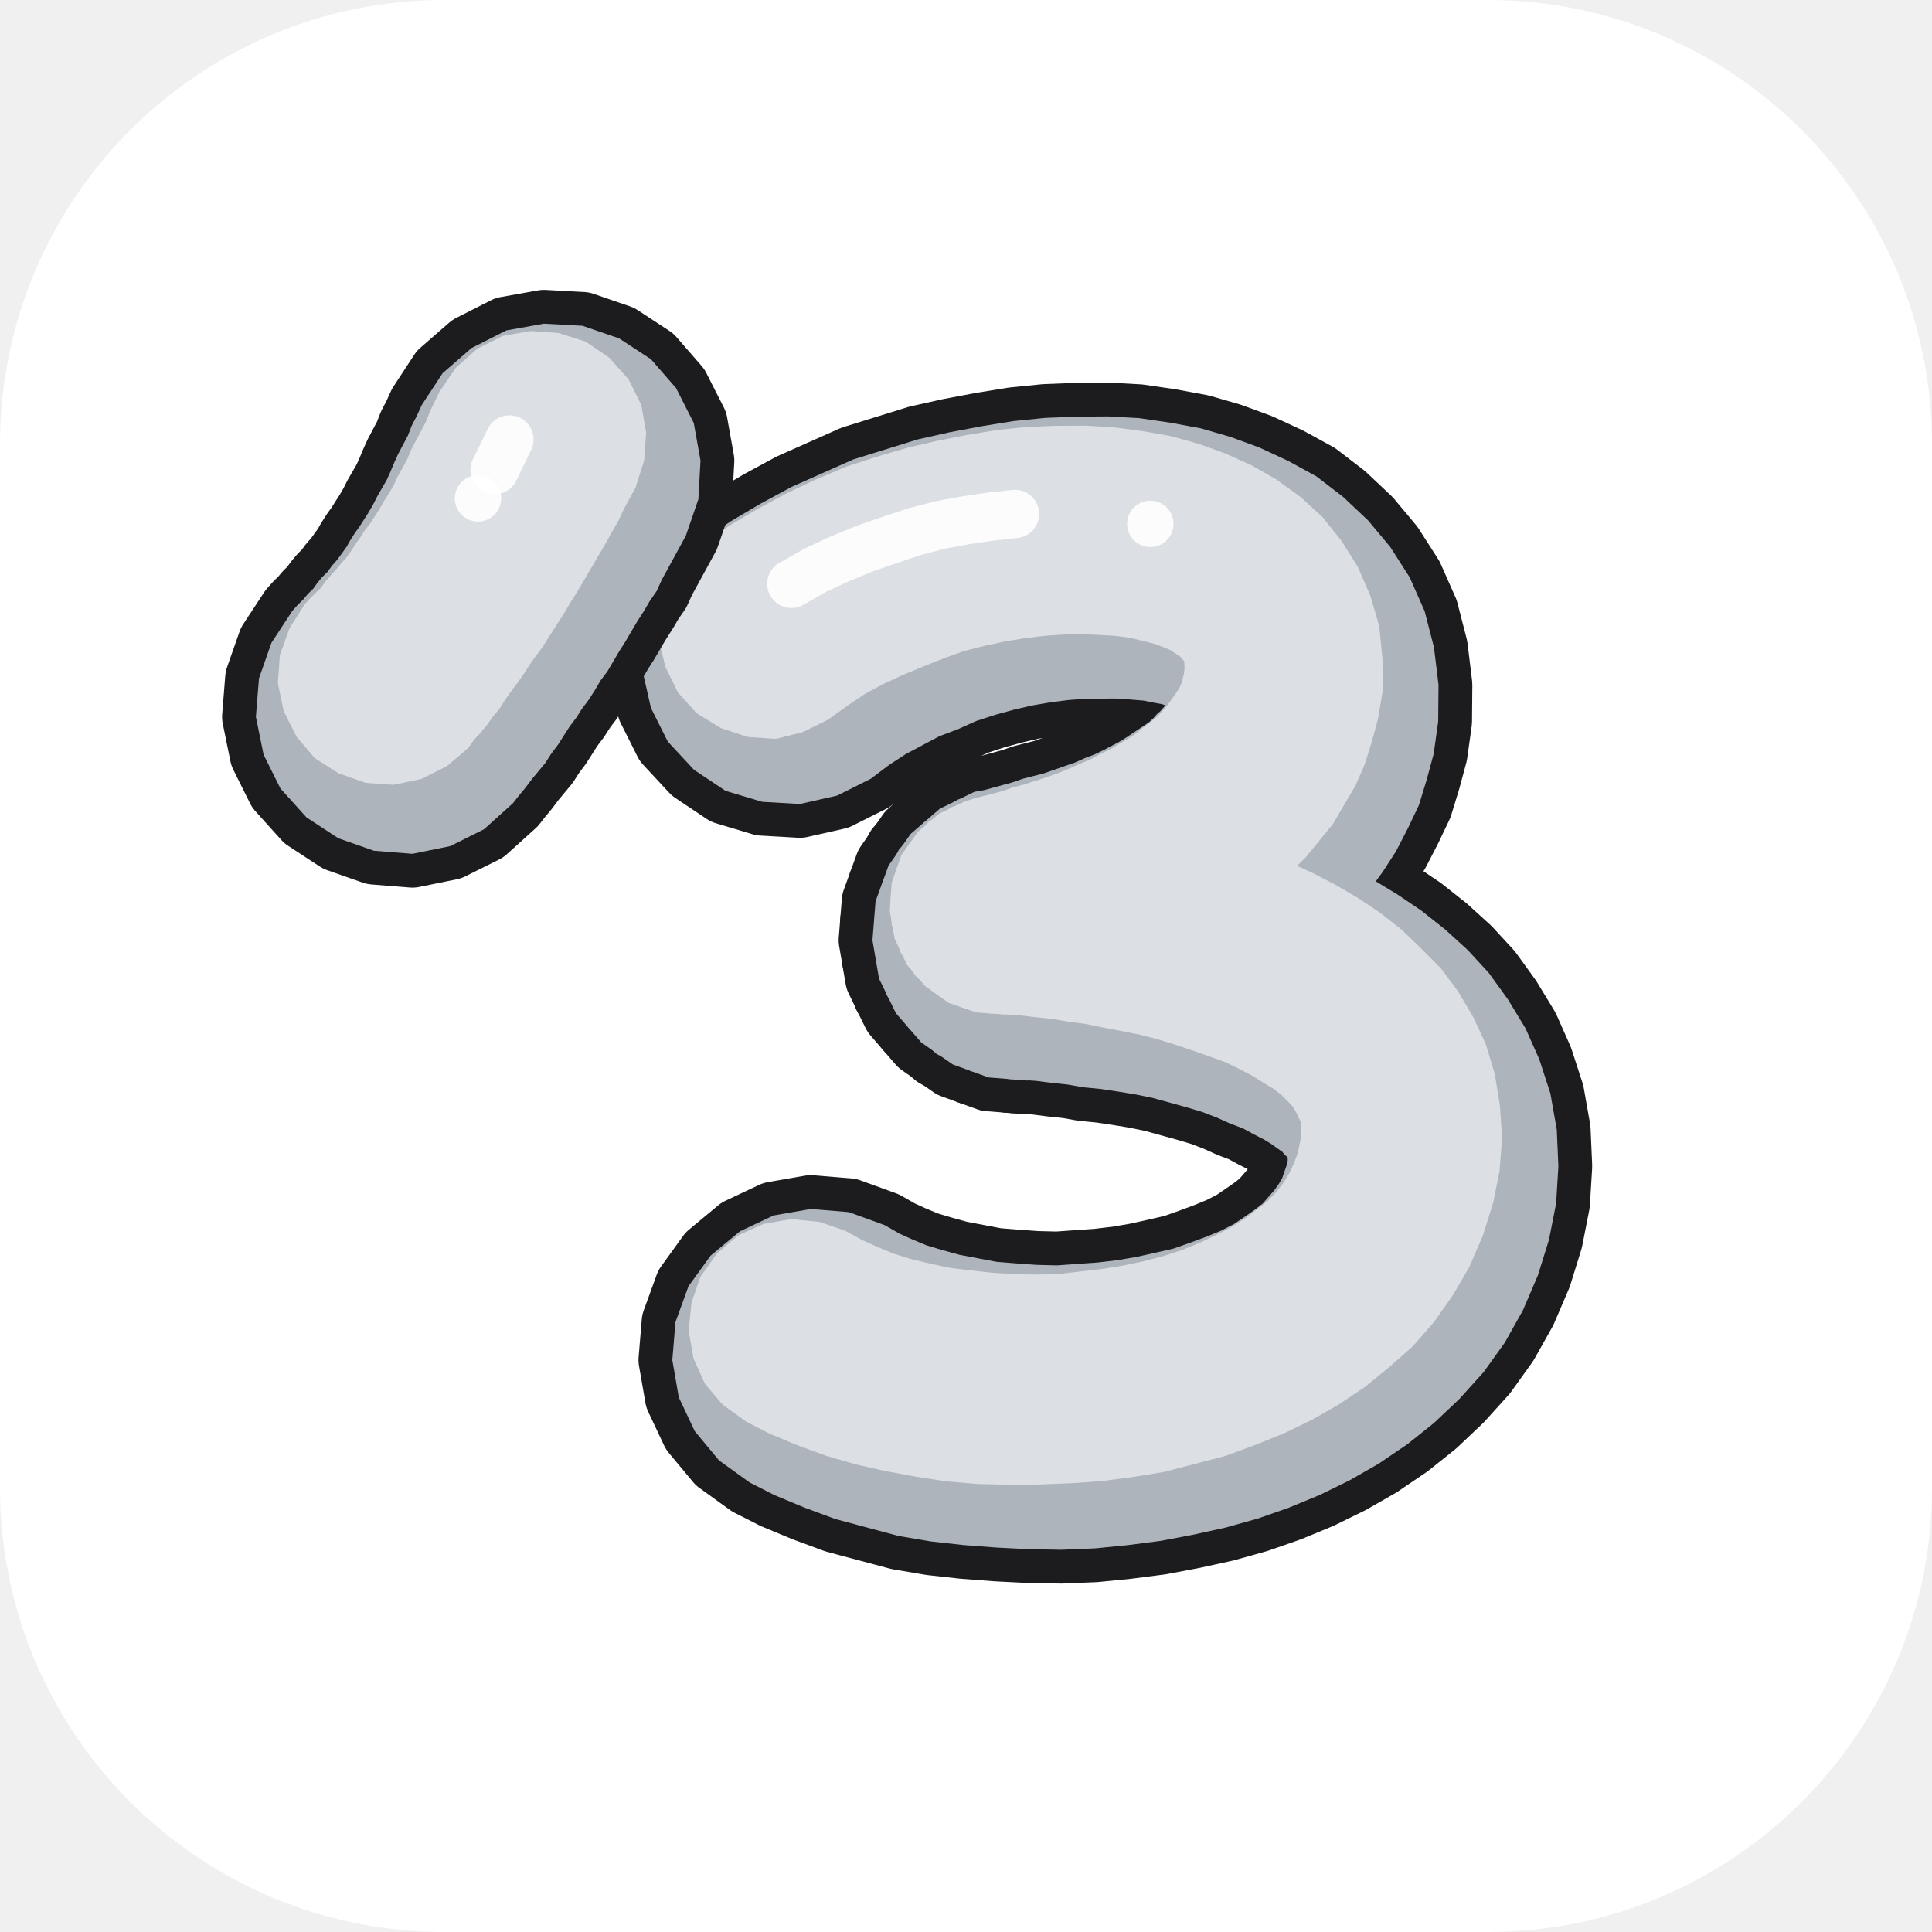
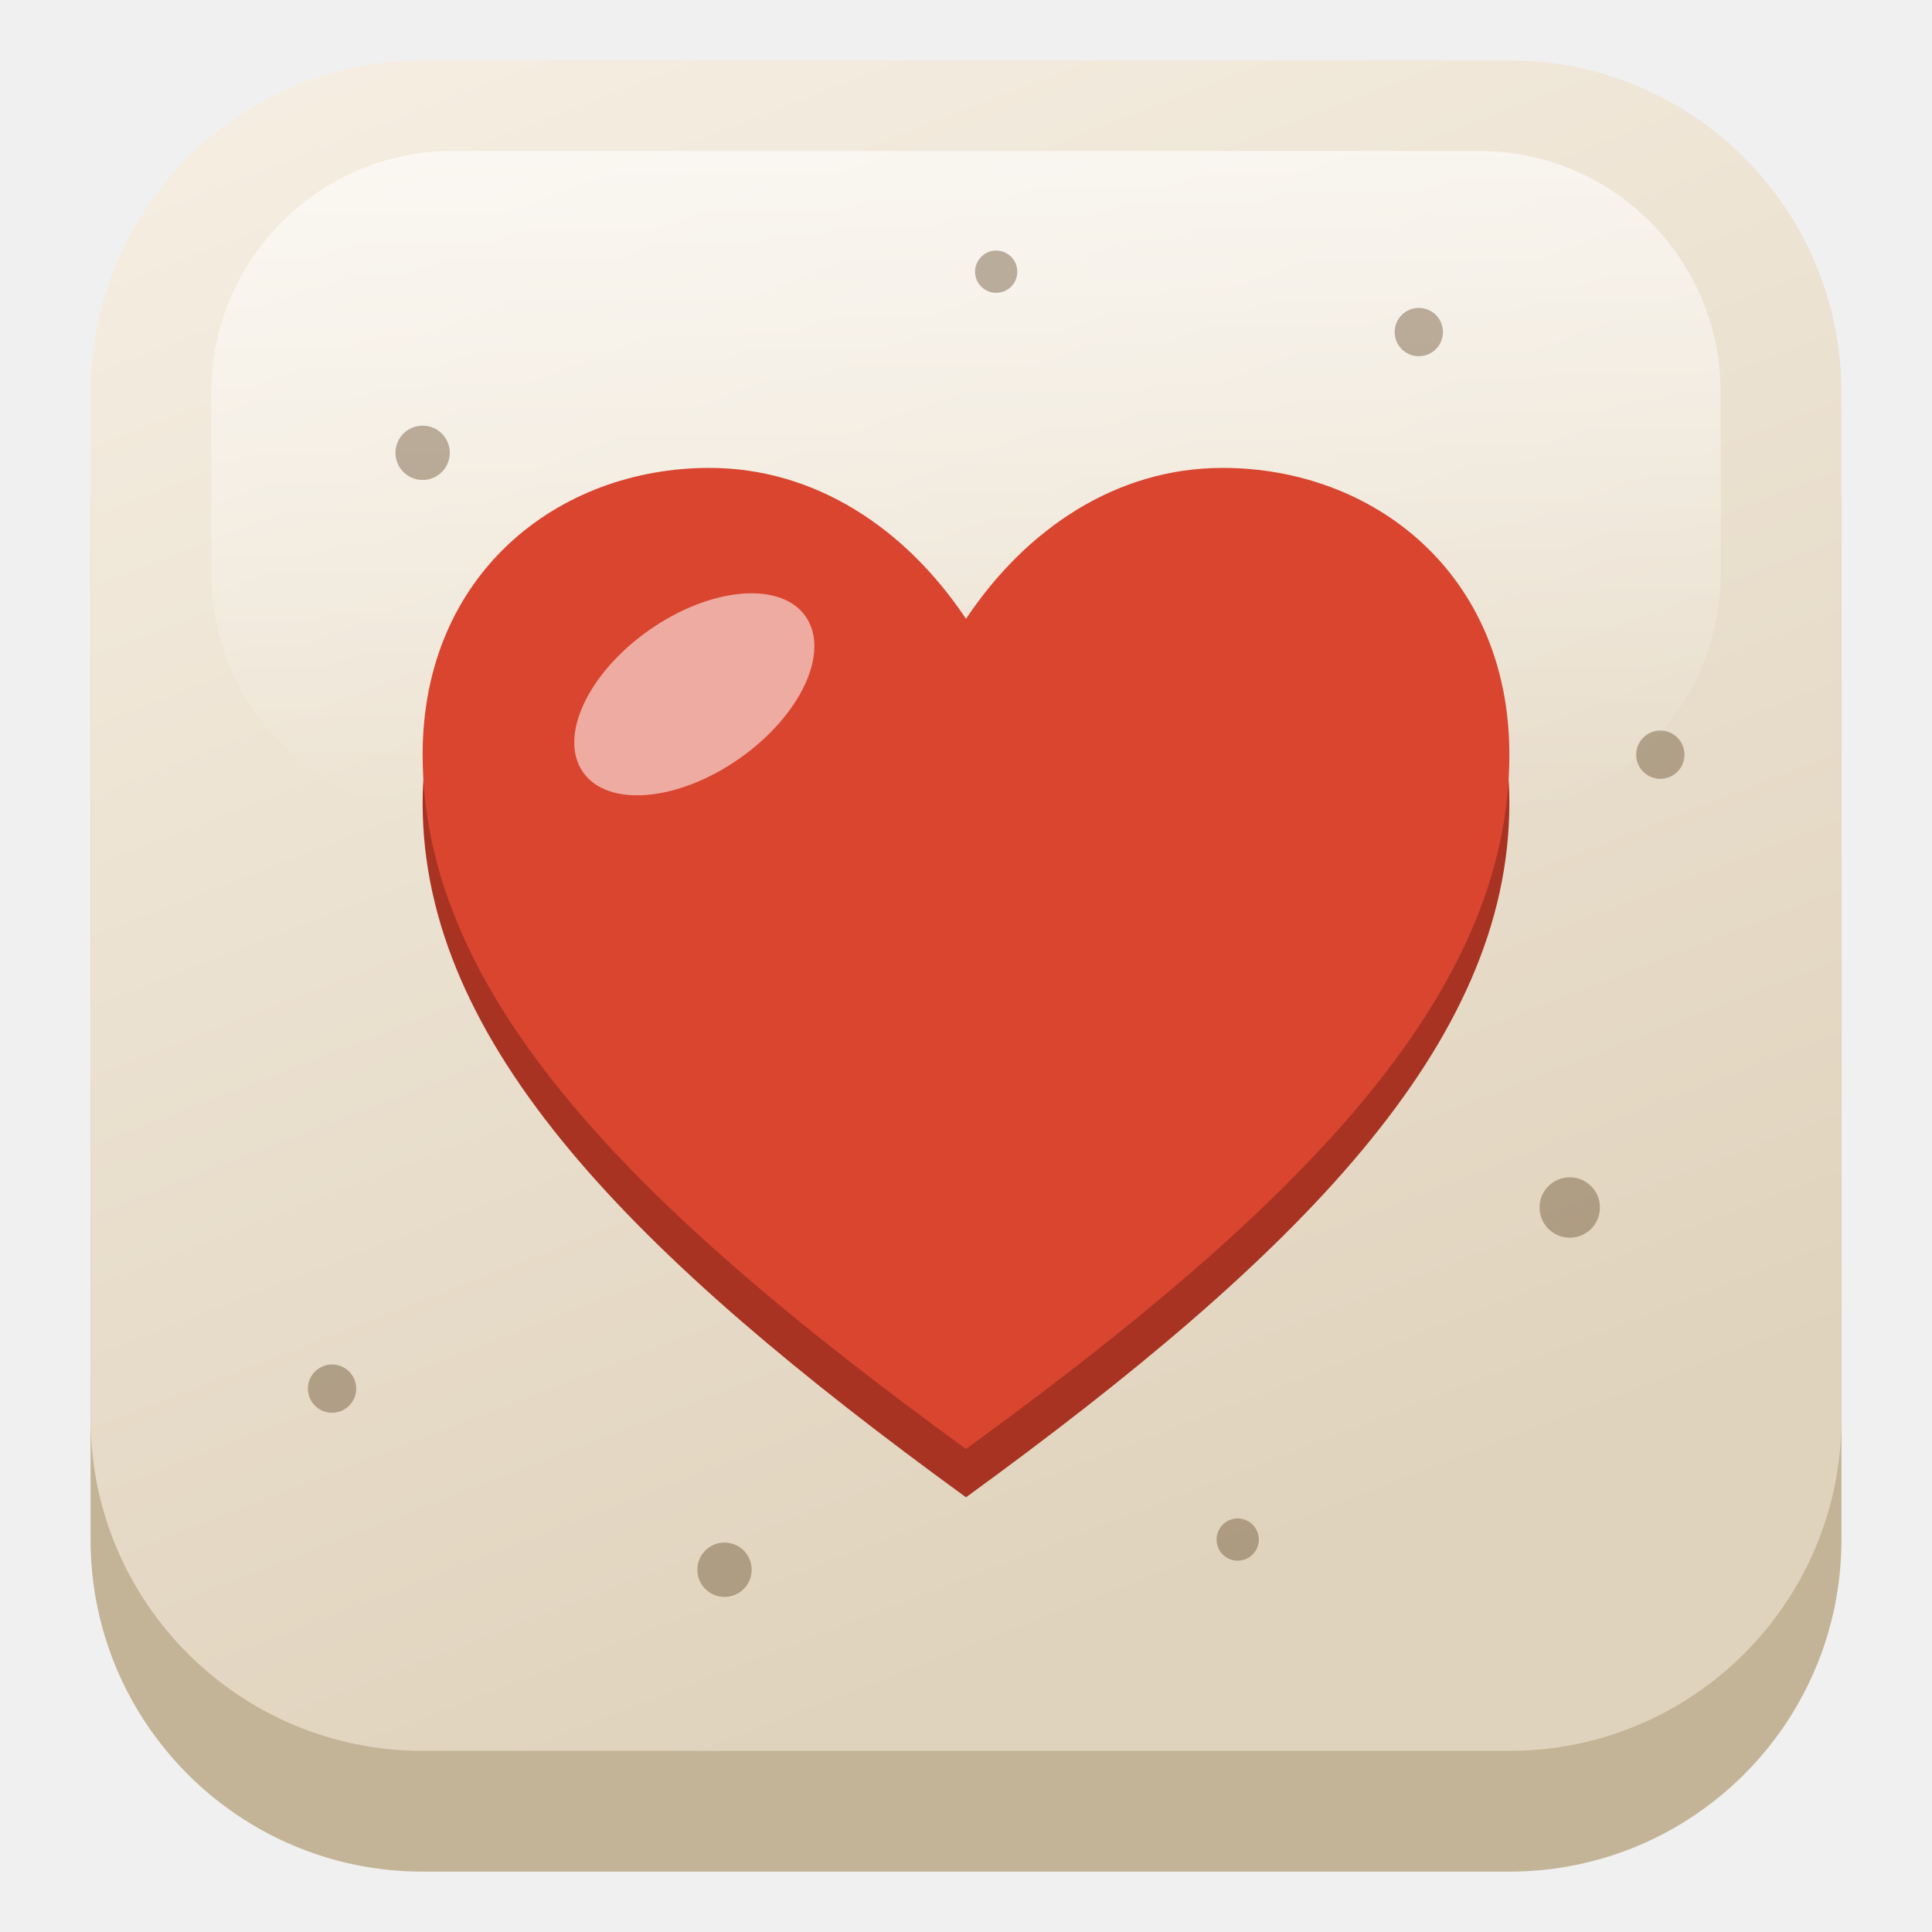
- <svg xmlns="http://www.w3.org/2000/svg" viewBox="250 0 200 200" width="200" height="200" role="img" aria-label="צ׳ופה">
-   <rect x="250" y="0" width="200" height="200" rx="46" fill="#FFFFFF" />
-   <g transform="translate(16 12) rotate(-4 348 90)">
-     <path d="M325.7 67.0 L327.7 65.7 L329.5 64.7 L331.3 63.9 L333.1 63.1 L335.1 62.5 L337.0 61.8 L339.0 61.3 L341.0 60.9 L342.9 60.6 L344.9 60.4 L346.7 60.3 L348.5 60.3 L350.2 60.4 L351.7 60.5 L353.1 60.7 L354.4 60.9 L355.5 61.2 L356.3 61.4 L357.0 61.7 L357.4 61.9 L357.7 62.0 L357.7 61.9 L357.6 61.7 L357.5 61.4 L357.4 61.1 L357.4 60.8 L357.3 60.7 L357.3 60.8 L357.2 60.7 L357.1 61.0 L356.9 61.2 L356.7 61.5 L356.4 61.8 L356.1 62.1 L355.7 62.4 L355.3 62.8 L354.8 63.2 L354.1 63.6 L353.4 64.0 L352.7 64.4 L351.8 64.9 L350.9 65.3 L350.0 65.7 L349.0 66.1 L348.0 66.4 L346.9 66.8 L345.8 67.1 L344.7 67.4 L343.6 67.7 L342.5 67.9 L341.4 68.1 L340.3 68.4 L339.3 68.6 L338.3 68.8 L337.3 69.0 L336.3 69.1 L332.6 70.6 L329.4 73.0 L326.9 76.1 L325.3 79.7 L324.7 83.7 L325.1 87.7 L326.6 91.4 L329.0 94.6 L332.1 97.1 L335.7 98.7 L339.7 99.3 L343.7 98.9 L344.5 98.6 L345.5 98.3 L346.6 98.0 L347.8 97.6 L349.1 97.3 L350.5 96.8 L352.0 96.3 L353.5 95.8 L355.1 95.2 L356.8 94.6 L358.5 93.9 L360.2 93.2 L362.0 92.4 L363.8 91.5 L365.6 90.5 L367.4 89.4 L369.3 88.2 L371.1 86.9 L372.9 85.5 L374.6 83.9 L376.3 82.2 L377.9 80.3 L379.4 78.3 L380.8 76.0 L382.1 73.7 L383.1 71.1 L384.0 68.5 L384.7 65.2 L385.0 61.4 L384.8 57.5 L384.1 53.7 L382.8 50.1 L381.0 46.8 L378.9 43.9 L376.5 41.3 L373.9 39.0 L371.1 37.2 L368.2 35.6 L365.3 34.3 L362.3 33.2 L359.2 32.4 L356.0 31.7 L352.8 31.3 L349.6 31.1 L346.3 31.0 L343.0 31.1 L339.7 31.4 L336.3 31.8 L333.0 32.3 L329.6 33.1 L326.2 33.9 L322.9 35.1 L319.6 36.3 L316.3 37.8 L313.1 39.4 L310.3 41.0 L307.2 43.5 L304.8 46.6 L303.4 50.3 L302.9 54.2 L303.5 58.1 L305.0 61.7 L307.5 64.8 L310.6 67.2 L314.3 68.6 L318.2 69.1 L322.1 68.5Z" fill="#1C1C1E" stroke="#1C1C1E" stroke-width="7" stroke-linejoin="round" />
-     <path d="M337.7 99.0 L339.2 99.2 L340.6 99.4 L342.1 99.7 L343.8 100.0 L345.4 100.4 L347.2 100.7 L349.0 101.1 L350.7 101.5 L352.5 102.0 L354.2 102.6 L355.9 103.2 L357.5 103.8 L359.0 104.5 L360.3 105.2 L361.6 105.8 L362.7 106.5 L363.7 107.1 L364.4 107.6 L365.0 108.1 L365.5 108.5 L365.7 108.8 L365.9 109.0 L366.0 109.1 L366.0 109.1 L366.0 109.2 L366.0 109.4 L365.9 109.8 L365.6 110.5 L365.3 111.2 L364.9 111.8 L364.4 112.4 L363.8 113.0 L363.1 113.7 L362.2 114.3 L361.2 114.9 L360.0 115.6 L358.6 116.2 L357.1 116.7 L355.4 117.2 L353.6 117.7 L351.7 118.0 L349.7 118.3 L347.7 118.5 L345.6 118.6 L343.5 118.6 L341.4 118.6 L339.3 118.4 L337.2 118.1 L335.2 117.8 L333.3 117.3 L331.4 116.8 L329.7 116.2 L328.1 115.6 L326.7 114.9 L325.4 114.2 L323.9 113.2 L320.3 111.6 L316.4 111.0 L312.5 111.4 L308.9 112.8 L305.7 115.1 L303.2 118.1 L301.6 121.7 L301.0 125.6 L301.4 129.5 L302.8 133.1 L305.1 136.3 L308.1 138.8 L310.6 140.3 L313.6 141.8 L316.7 143.2 L319.9 144.3 L323.1 145.4 L326.4 146.2 L329.7 146.8 L333.1 147.3 L336.4 147.7 L339.8 148.0 L343.3 148.1 L346.7 148.0 L350.1 147.8 L353.5 147.4 L356.9 146.9 L360.3 146.2 L363.6 145.3 L366.9 144.2 L370.1 142.9 L373.2 141.4 L376.3 139.6 L379.2 137.6 L382.0 135.3 L384.7 132.7 L387.1 129.8 L389.2 126.6 L391.0 123.1 L392.4 119.5 L393.4 115.8 L393.9 112.0 L394.0 108.2 L393.6 104.4 L392.7 100.8 L391.5 97.5 L389.9 94.4 L388.1 91.5 L386.1 89.0 L383.9 86.7 L381.6 84.6 L379.3 82.8 L376.9 81.1 L374.4 79.6 L371.9 78.2 L369.4 77.0 L366.9 75.9 L364.4 74.9 L361.9 74.0 L359.4 73.2 L357.0 72.4 L354.6 71.7 L352.3 71.0 L350.1 70.5 L348.0 70.1 L345.9 69.6 L344.0 69.3 L342.3 69.0 L338.3 68.9 L334.5 69.8 L331.0 71.8 L328.1 74.5 L326.1 77.9 L325.0 81.7 L324.9 85.7 L325.8 89.5 L327.8 93.0 L330.5 95.9 L333.9 97.9Z" fill="#1C1C1E" stroke="#1C1C1E" stroke-width="7" stroke-linejoin="round" />
-     <path d="M325.7 67.0 L327.7 65.7 L329.5 64.7 L331.3 63.9 L333.1 63.1 L335.1 62.5 L337.0 61.8 L339.0 61.3 L341.0 60.9 L342.9 60.6 L344.9 60.4 L346.7 60.3 L348.5 60.3 L350.2 60.4 L351.7 60.5 L353.1 60.7 L354.4 60.9 L355.5 61.2 L356.3 61.4 L357.0 61.7 L357.4 61.9 L357.7 62.0 L357.7 61.9 L357.6 61.7 L357.5 61.4 L357.4 61.1 L357.4 60.8 L357.3 60.7 L357.3 60.8 L357.2 60.7 L357.1 61.0 L356.9 61.2 L356.7 61.5 L356.4 61.8 L356.1 62.1 L355.7 62.4 L355.3 62.8 L354.8 63.2 L354.1 63.6 L353.4 64.0 L352.7 64.4 L351.8 64.9 L350.9 65.3 L350.0 65.7 L349.0 66.1 L348.0 66.4 L346.9 66.8 L345.8 67.1 L344.7 67.4 L343.6 67.7 L342.5 67.9 L341.4 68.1 L340.3 68.4 L339.3 68.6 L338.3 68.8 L337.3 69.0 L336.3 69.1 L332.6 70.6 L329.4 73.0 L326.9 76.1 L325.3 79.7 L324.7 83.7 L325.1 87.7 L326.6 91.4 L329.0 94.6 L332.1 97.1 L335.7 98.7 L339.7 99.3 L343.7 98.9 L344.5 98.6 L345.5 98.3 L346.6 98.0 L347.8 97.6 L349.1 97.3 L350.5 96.8 L352.0 96.3 L353.5 95.8 L355.1 95.2 L356.8 94.6 L358.5 93.9 L360.2 93.2 L362.0 92.4 L363.8 91.5 L365.6 90.5 L367.4 89.4 L369.3 88.2 L371.1 86.9 L372.9 85.5 L374.6 83.9 L376.3 82.2 L377.9 80.3 L379.4 78.3 L380.8 76.0 L382.1 73.7 L383.1 71.1 L384.0 68.5 L384.7 65.2 L385.0 61.4 L384.8 57.5 L384.1 53.7 L382.8 50.1 L381.0 46.8 L378.9 43.9 L376.5 41.3 L373.9 39.0 L371.1 37.2 L368.2 35.6 L365.3 34.3 L362.3 33.2 L359.2 32.4 L356.0 31.7 L352.8 31.3 L349.6 31.1 L346.3 31.0 L343.0 31.1 L339.7 31.4 L336.3 31.8 L333.0 32.3 L329.6 33.1 L326.2 33.9 L322.9 35.1 L319.6 36.3 L316.3 37.8 L313.1 39.4 L310.3 41.0 L307.2 43.5 L304.8 46.6 L303.4 50.3 L302.9 54.2 L303.5 58.1 L305.0 61.7 L307.5 64.8 L310.6 67.2 L314.3 68.6 L318.2 69.1 L322.1 68.5Z" fill="#AEB4BC" />
-     <path d="M337.7 99.0 L339.2 99.2 L340.6 99.4 L342.1 99.7 L343.8 100.0 L345.4 100.4 L347.2 100.7 L349.0 101.1 L350.7 101.5 L352.5 102.0 L354.2 102.6 L355.9 103.2 L357.5 103.8 L359.0 104.5 L360.3 105.2 L361.6 105.8 L362.7 106.5 L363.7 107.1 L364.4 107.6 L365.0 108.1 L365.5 108.5 L365.7 108.8 L365.9 109.0 L366.0 109.1 L366.0 109.1 L366.0 109.2 L366.0 109.4 L365.9 109.8 L365.6 110.5 L365.3 111.2 L364.9 111.8 L364.4 112.4 L363.8 113.0 L363.1 113.7 L362.2 114.3 L361.2 114.9 L360.0 115.6 L358.6 116.2 L357.1 116.7 L355.4 117.2 L353.6 117.7 L351.7 118.0 L349.7 118.3 L347.7 118.5 L345.6 118.6 L343.5 118.6 L341.4 118.6 L339.3 118.4 L337.2 118.1 L335.2 117.8 L333.3 117.3 L331.4 116.8 L329.7 116.2 L328.1 115.6 L326.7 114.9 L325.4 114.2 L323.9 113.2 L320.3 111.6 L316.4 111.0 L312.5 111.4 L308.9 112.8 L305.7 115.1 L303.2 118.1 L301.6 121.7 L301.0 125.6 L301.4 129.5 L302.8 133.1 L305.1 136.3 L308.1 138.8 L310.6 140.3 L313.6 141.8 L316.7 143.2 L319.9 144.3 L323.1 145.4 L326.4 146.2 L329.7 146.8 L333.1 147.3 L336.4 147.7 L339.8 148.0 L343.3 148.1 L346.7 148.0 L350.1 147.8 L353.5 147.4 L356.9 146.9 L360.3 146.2 L363.6 145.3 L366.9 144.2 L370.1 142.9 L373.2 141.4 L376.3 139.6 L379.2 137.6 L382.0 135.3 L384.7 132.7 L387.1 129.8 L389.2 126.6 L391.0 123.1 L392.4 119.5 L393.4 115.8 L393.9 112.0 L394.0 108.2 L393.6 104.4 L392.7 100.8 L391.5 97.5 L389.9 94.4 L388.1 91.5 L386.1 89.0 L383.9 86.7 L381.6 84.6 L379.3 82.8 L376.9 81.1 L374.4 79.6 L371.9 78.2 L369.4 77.0 L366.9 75.9 L364.4 74.9 L361.9 74.0 L359.4 73.2 L357.0 72.4 L354.6 71.7 L352.3 71.0 L350.1 70.5 L348.0 70.1 L345.9 69.6 L344.0 69.3 L342.3 69.0 L338.3 68.9 L334.5 69.8 L331.0 71.8 L328.1 74.5 L326.1 77.9 L325.0 81.7 L324.9 85.7 L325.8 89.5 L327.8 93.0 L330.5 95.9 L333.9 97.9Z" fill="#AEB4BC" />
-     <path d="M323.7 63.6 L325.8 62.3 L327.7 61.2 L329.7 60.3 L331.8 59.5 L333.9 58.8 L336.1 58.1 L338.2 57.5 L340.4 57.1 L342.5 56.8 L344.6 56.6 L346.7 56.5 L348.6 56.5 L350.5 56.6 L352.3 56.8 L353.9 57.0 L355.4 57.3 L356.7 57.7 L357.9 58.1 L358.8 58.5 L359.6 58.9 L360.1 59.3 L360.5 59.6 L360.7 59.8 L360.8 60.0 L360.9 60.1 L360.9 60.4 L360.9 60.8 L360.8 61.4 L360.7 61.7 L360.5 62.3 L360.2 62.9 L359.8 63.4 L359.4 63.9 L358.9 64.5 L358.4 65.0 L357.8 65.6 L357.1 66.1 L356.3 66.6 L355.5 67.2 L354.6 67.7 L353.6 68.2 L352.6 68.7 L351.6 69.1 L350.5 69.6 L349.3 70.0 L348.2 70.4 L347.0 70.8 L345.9 71.1 L344.7 71.4 L343.5 71.7 L342.4 71.9 L341.3 72.2 L340.3 72.4 L339.2 72.6 L338.2 72.8 L337.3 73.0 L334.5 74.1 L332.2 75.8 L330.3 78.1 L329.1 80.9 L328.7 83.8 L329.0 86.7 L330.1 89.5 L331.8 91.8 L334.1 93.7 L336.9 94.9 L339.8 95.3 L342.7 95.0 L343.6 94.7 L344.6 94.5 L345.6 94.2 L346.8 93.8 L348.1 93.5 L349.5 93.1 L350.9 92.6 L352.4 92.1 L353.9 91.5 L355.5 91.0 L357.1 90.3 L358.8 89.6 L360.4 88.9 L362.1 88.1 L363.8 87.2 L365.5 86.2 L367.2 85.1 L368.9 83.9 L370.5 82.6 L372.1 81.2 L373.6 79.6 L375.1 78.0 L376.4 76.1 L377.7 74.2 L378.8 72.1 L379.7 69.8 L380.5 67.5 L381.2 64.6 L381.4 61.3 L381.3 57.9 L380.6 54.7 L379.5 51.6 L378.0 48.8 L376.2 46.2 L374.1 44.0 L371.7 42.0 L369.3 40.4 L366.7 39.0 L364.0 37.8 L361.2 36.8 L358.4 36.1 L355.5 35.5 L352.5 35.1 L349.4 34.9 L346.4 34.8 L343.3 34.9 L340.1 35.2 L336.9 35.6 L333.8 36.1 L330.6 36.8 L327.4 37.6 L324.2 38.7 L321.1 39.9 L318.0 41.3 L315.0 42.8 L312.3 44.4 L310.0 46.2 L308.3 48.6 L307.2 51.3 L306.8 54.2 L307.3 57.0 L308.4 59.7 L310.2 62.0 L312.6 63.7 L315.3 64.8 L318.2 65.2 L321.0 64.7Z" fill="#DCE0E4" transform="translate(-2 -3)" />
-     <path d="M338.3 95.1 L339.8 95.3 L341.3 95.5 L342.9 95.8 L344.6 96.1 L346.3 96.5 L348.2 96.9 L350.0 97.4 L351.9 97.9 L353.7 98.4 L355.5 99.0 L357.3 99.7 L359.0 100.4 L360.6 101.1 L362.2 101.8 L363.6 102.6 L364.9 103.4 L366.0 104.2 L367.0 104.9 L367.8 105.6 L368.4 106.3 L368.9 106.9 L369.2 107.5 L369.4 108.0 L369.6 108.5 L369.6 109.1 L369.6 109.8 L369.4 110.6 L369.1 111.7 L368.6 112.8 L368.1 113.7 L367.4 114.7 L366.6 115.6 L365.6 116.5 L364.4 117.3 L363.2 118.1 L361.7 118.9 L360.1 119.6 L358.3 120.3 L356.5 120.9 L354.5 121.4 L352.4 121.8 L350.2 122.1 L348.0 122.3 L345.8 122.4 L343.5 122.5 L341.2 122.4 L338.9 122.2 L336.7 121.9 L334.5 121.5 L332.4 121.1 L330.3 120.5 L328.4 119.9 L326.6 119.2 L325.0 118.4 L323.5 117.6 L321.8 116.5 L319.2 115.4 L316.3 114.9 L313.4 115.2 L310.7 116.2 L308.4 117.9 L306.5 120.2 L305.4 122.8 L304.9 125.7 L305.2 128.6 L306.2 131.3 L307.9 133.6 L310.2 135.5 L312.5 136.9 L315.3 138.3 L318.2 139.6 L321.2 140.7 L324.2 141.6 L327.3 142.4 L330.4 143.1 L333.6 143.6 L336.8 143.9 L340.0 144.1 L343.3 144.2 L346.5 144.2 L349.8 144.0 L353.0 143.7 L356.2 143.1 L359.4 142.5 L362.5 141.6 L365.6 140.6 L368.6 139.4 L371.5 138.0 L374.3 136.4 L377.0 134.5 L379.6 132.5 L382.0 130.1 L384.1 127.5 L386.0 124.7 L387.6 121.6 L388.9 118.3 L389.8 115.0 L390.3 111.6 L390.3 108.3 L390.0 105.0 L389.3 101.9 L388.2 99.0 L386.8 96.2 L385.2 93.7 L383.3 91.5 L381.4 89.4 L379.3 87.5 L377.1 85.8 L374.9 84.3 L372.6 82.9 L370.2 81.6 L367.9 80.5 L365.5 79.5 L363.1 78.5 L360.7 77.6 L358.3 76.8 L356.0 76.1 L353.7 75.4 L351.4 74.8 L349.3 74.4 L347.2 73.9 L345.2 73.5 L343.3 73.2 L341.7 72.9 L338.8 72.8 L335.9 73.5 L333.3 74.9 L331.2 77.0 L329.7 79.5 L328.9 82.3 L328.8 85.2 L329.5 88.1 L330.9 90.7 L333.0 92.8 L335.5 94.3Z" fill="#DCE0E4" transform="translate(-2 -3)" />
-     <g transform="translate(-4 -5)">
-       <path d="M322.9 51.3 L325.4 50.1 L328.0 49.1 L330.7 48.2 L333.3 47.5 L336.0 46.8 L338.7 46.3 L341.3 46.0 L343.9 45.8 L346.5 45.7" fill="none" stroke-linecap="round" stroke-linejoin="round" stroke="#FFFFFF" stroke-width="5" stroke-opacity=".9" />
-     </g>
-     <circle cx="360.4" cy="47.7" r="2.4" fill="#FFFFFF" fill-opacity=".9" transform="translate(-4 -5)" />
+ <svg xmlns="http://www.w3.org/2000/svg" viewBox="0 0 64 64">
+   <defs>
+     <linearGradient id="g" x1="0" y1="0" x2=".4" y2="1">
+       <stop offset="0" stop-color="#F6EFE3" />
+       <stop offset="1" stop-color="#E0D3BD" />
+     </linearGradient>
+     <linearGradient id="s" x1="0" y1="0" x2="0" y2="1">
+       <stop offset="0" stop-color="#fff" stop-opacity=".6" />
+       <stop offset="1" stop-color="#fff" stop-opacity="0" />
+     </linearGradient>
+   </defs>
+   <rect x="3" y="6" width="58" height="56" rx="11" fill="#C3B497" />
+   <rect x="3" y="2" width="58" height="56" rx="11" fill="url(#g)" />
+   <rect x="7" y="5" width="50" height="22" rx="8" fill="url(#s)" />
+   <g fill="#6E5638" opacity=".45">
+     <circle cx="14" cy="15" r=".9" />
+     <circle cx="47" cy="11" r=".8" />
+     <circle cx="52" cy="40" r="1" />
+     <circle cx="11" cy="46" r=".8" />
+     <circle cx="24" cy="52" r=".9" />
+     <circle cx="41" cy="51" r=".7" />
+     <circle cx="33" cy="9" r=".7" />
+     <circle cx="55" cy="25" r=".8" />
  </g>
-   <g transform="translate(8 8) rotate(6 292 53)">
-     <path d="M283.7 34.7 L283.3 35.9 L282.9 36.9 L282.6 38.0 L282.2 39.0 L281.8 40.0 L281.5 40.9 L281.2 41.9 L280.9 42.8 L280.5 43.7 L280.1 44.6 L279.8 45.4 L279.4 46.3 L279.0 47.1 L278.6 47.9 L278.2 48.6 L277.8 49.4 L277.5 50.1 L277.1 50.8 L276.7 51.5 L276.2 52.2 L275.8 52.9 L275.3 53.5 L274.9 54.1 L274.5 54.8 L274.0 55.4 L273.6 56.0 L273.1 56.6 L272.6 57.3 L270.8 60.8 L269.9 64.6 L270.0 68.6 L271.2 72.4 L273.3 75.7 L276.3 78.4 L279.8 80.2 L283.6 81.1 L287.6 81.0 L291.4 79.8 L294.7 77.7 L297.4 74.7 L297.9 73.9 L298.5 73.0 L299.1 72.0 L299.7 71.1 L300.3 70.2 L300.8 69.2 L301.4 68.2 L301.9 67.2 L302.4 66.2 L303.0 65.2 L303.5 64.2 L304.1 63.2 L304.6 62.2 L305.1 61.1 L305.7 60.1 L306.2 59.0 L306.7 57.9 L307.2 56.9 L307.7 55.8 L308.2 54.7 L308.8 53.5 L309.3 52.4 L309.9 51.3 L310.3 50.1 L310.8 48.9 L311.3 47.7 L311.8 46.5 L312.3 45.3 L313.2 41.4 L313.0 37.4 L311.9 33.6 L309.7 30.2 L306.8 27.5 L303.3 25.7 L299.4 24.8 L295.4 25.0 L291.6 26.1 L288.2 28.3 L285.5 31.2Z" fill="#1C1C1E" stroke="#1C1C1E" stroke-width="7" stroke-linejoin="round" />
-     <path d="M283.7 34.7 L283.3 35.9 L282.9 36.9 L282.6 38.0 L282.2 39.0 L281.8 40.0 L281.5 40.9 L281.2 41.9 L280.9 42.8 L280.5 43.7 L280.1 44.6 L279.8 45.4 L279.4 46.3 L279.0 47.1 L278.6 47.9 L278.2 48.6 L277.8 49.4 L277.5 50.1 L277.1 50.8 L276.7 51.5 L276.2 52.2 L275.8 52.9 L275.3 53.5 L274.9 54.1 L274.5 54.8 L274.0 55.4 L273.6 56.0 L273.1 56.6 L272.6 57.3 L270.8 60.8 L269.9 64.6 L270.0 68.6 L271.2 72.4 L273.3 75.7 L276.3 78.4 L279.8 80.2 L283.6 81.1 L287.6 81.0 L291.4 79.8 L294.7 77.7 L297.4 74.7 L297.9 73.9 L298.5 73.0 L299.1 72.0 L299.7 71.1 L300.3 70.2 L300.8 69.2 L301.4 68.2 L301.9 67.2 L302.4 66.2 L303.0 65.2 L303.5 64.2 L304.1 63.2 L304.6 62.2 L305.1 61.1 L305.7 60.1 L306.2 59.0 L306.7 57.9 L307.2 56.9 L307.7 55.8 L308.2 54.7 L308.8 53.5 L309.3 52.4 L309.9 51.3 L310.3 50.1 L310.8 48.9 L311.3 47.7 L311.8 46.5 L312.3 45.3 L313.2 41.4 L313.0 37.4 L311.9 33.6 L309.7 30.2 L306.8 27.5 L303.3 25.7 L299.4 24.8 L295.4 25.0 L291.6 26.1 L288.2 28.3 L285.5 31.2Z" fill="#AEB4BC" />
-     <path d="M287.4 36.1 L287.0 37.2 L286.6 38.3 L286.3 39.4 L285.9 40.4 L285.5 41.4 L285.1 42.4 L284.8 43.4 L284.4 44.4 L284.0 45.3 L283.7 46.2 L283.3 47.1 L282.9 47.9 L282.5 48.8 L282.1 49.6 L281.7 50.4 L281.2 51.2 L280.8 52.0 L280.4 52.7 L280.0 53.5 L279.6 54.2 L279.1 54.9 L278.7 55.5 L278.2 56.2 L277.7 56.9 L277.3 57.6 L276.8 58.2 L276.3 58.8 L275.8 59.5 L274.5 62.1 L273.8 65.0 L273.9 67.9 L274.8 70.7 L276.4 73.2 L278.5 75.2 L281.1 76.5 L284.0 77.2 L286.9 77.1 L289.7 76.2 L292.2 74.6 L294.2 72.5 L294.7 71.6 L295.3 70.8 L295.9 69.9 L296.4 69.0 L297.0 68.1 L297.5 67.1 L298.0 66.2 L298.6 65.2 L299.1 64.3 L299.6 63.3 L300.1 62.4 L300.7 61.4 L301.2 60.4 L301.7 59.4 L302.2 58.4 L302.7 57.4 L303.2 56.3 L303.7 55.3 L304.2 54.2 L304.7 53.1 L305.2 52.0 L305.7 50.9 L306.2 49.8 L306.7 48.6 L307.2 47.5 L307.6 46.3 L308.1 45.1 L308.6 43.9 L309.2 41.0 L309.1 38.1 L308.3 35.3 L306.7 32.8 L304.5 30.8 L301.9 29.4 L299.0 28.8 L296.1 28.9 L293.3 29.7 L290.8 31.3 L288.8 33.5Z" fill="#DCE0E4" transform="translate(-2 -3)" />
-     <g transform="translate(-4 -5)">
-       <path d="M297.1 42.3 L296.7 43.4 L296.3 44.5 L295.9 45.6" fill="none" stroke-linecap="round" stroke-linejoin="round" stroke="#FFFFFF" stroke-width="5" stroke-opacity=".9" />
-     </g>
-     <circle cx="294.5" cy="48.7" r="2.4" fill="#FFFFFF" fill-opacity=".9" transform="translate(-4 -5)" />
-   </g>
+   <path d="M32 48 C 21 40 14 33 14 25 C 14 19 18.5 15.5 23.5 15.5 C 27 15.5 30 17.5 32 20.5 C 34 17.5 37 15.5 40.5 15.5 C 45.5 15.5 50 19 50 25 C 50 33 43 40 32 48 Z" fill="#A83322" transform="translate(0 1.6)" />
+   <path d="M32 48 C 21 40 14 33 14 25 C 14 19 18.5 15.5 23.5 15.5 C 27 15.5 30 17.5 32 20.5 C 34 17.5 37 15.5 40.5 15.5 C 45.5 15.5 50 19 50 25 C 50 33 43 40 32 48 Z" fill="#D9452F" />
+   <ellipse cx="23" cy="23" rx="4.5" ry="2.6" fill="#fff" opacity=".55" transform="rotate(-35 23 23)" />
</svg>
